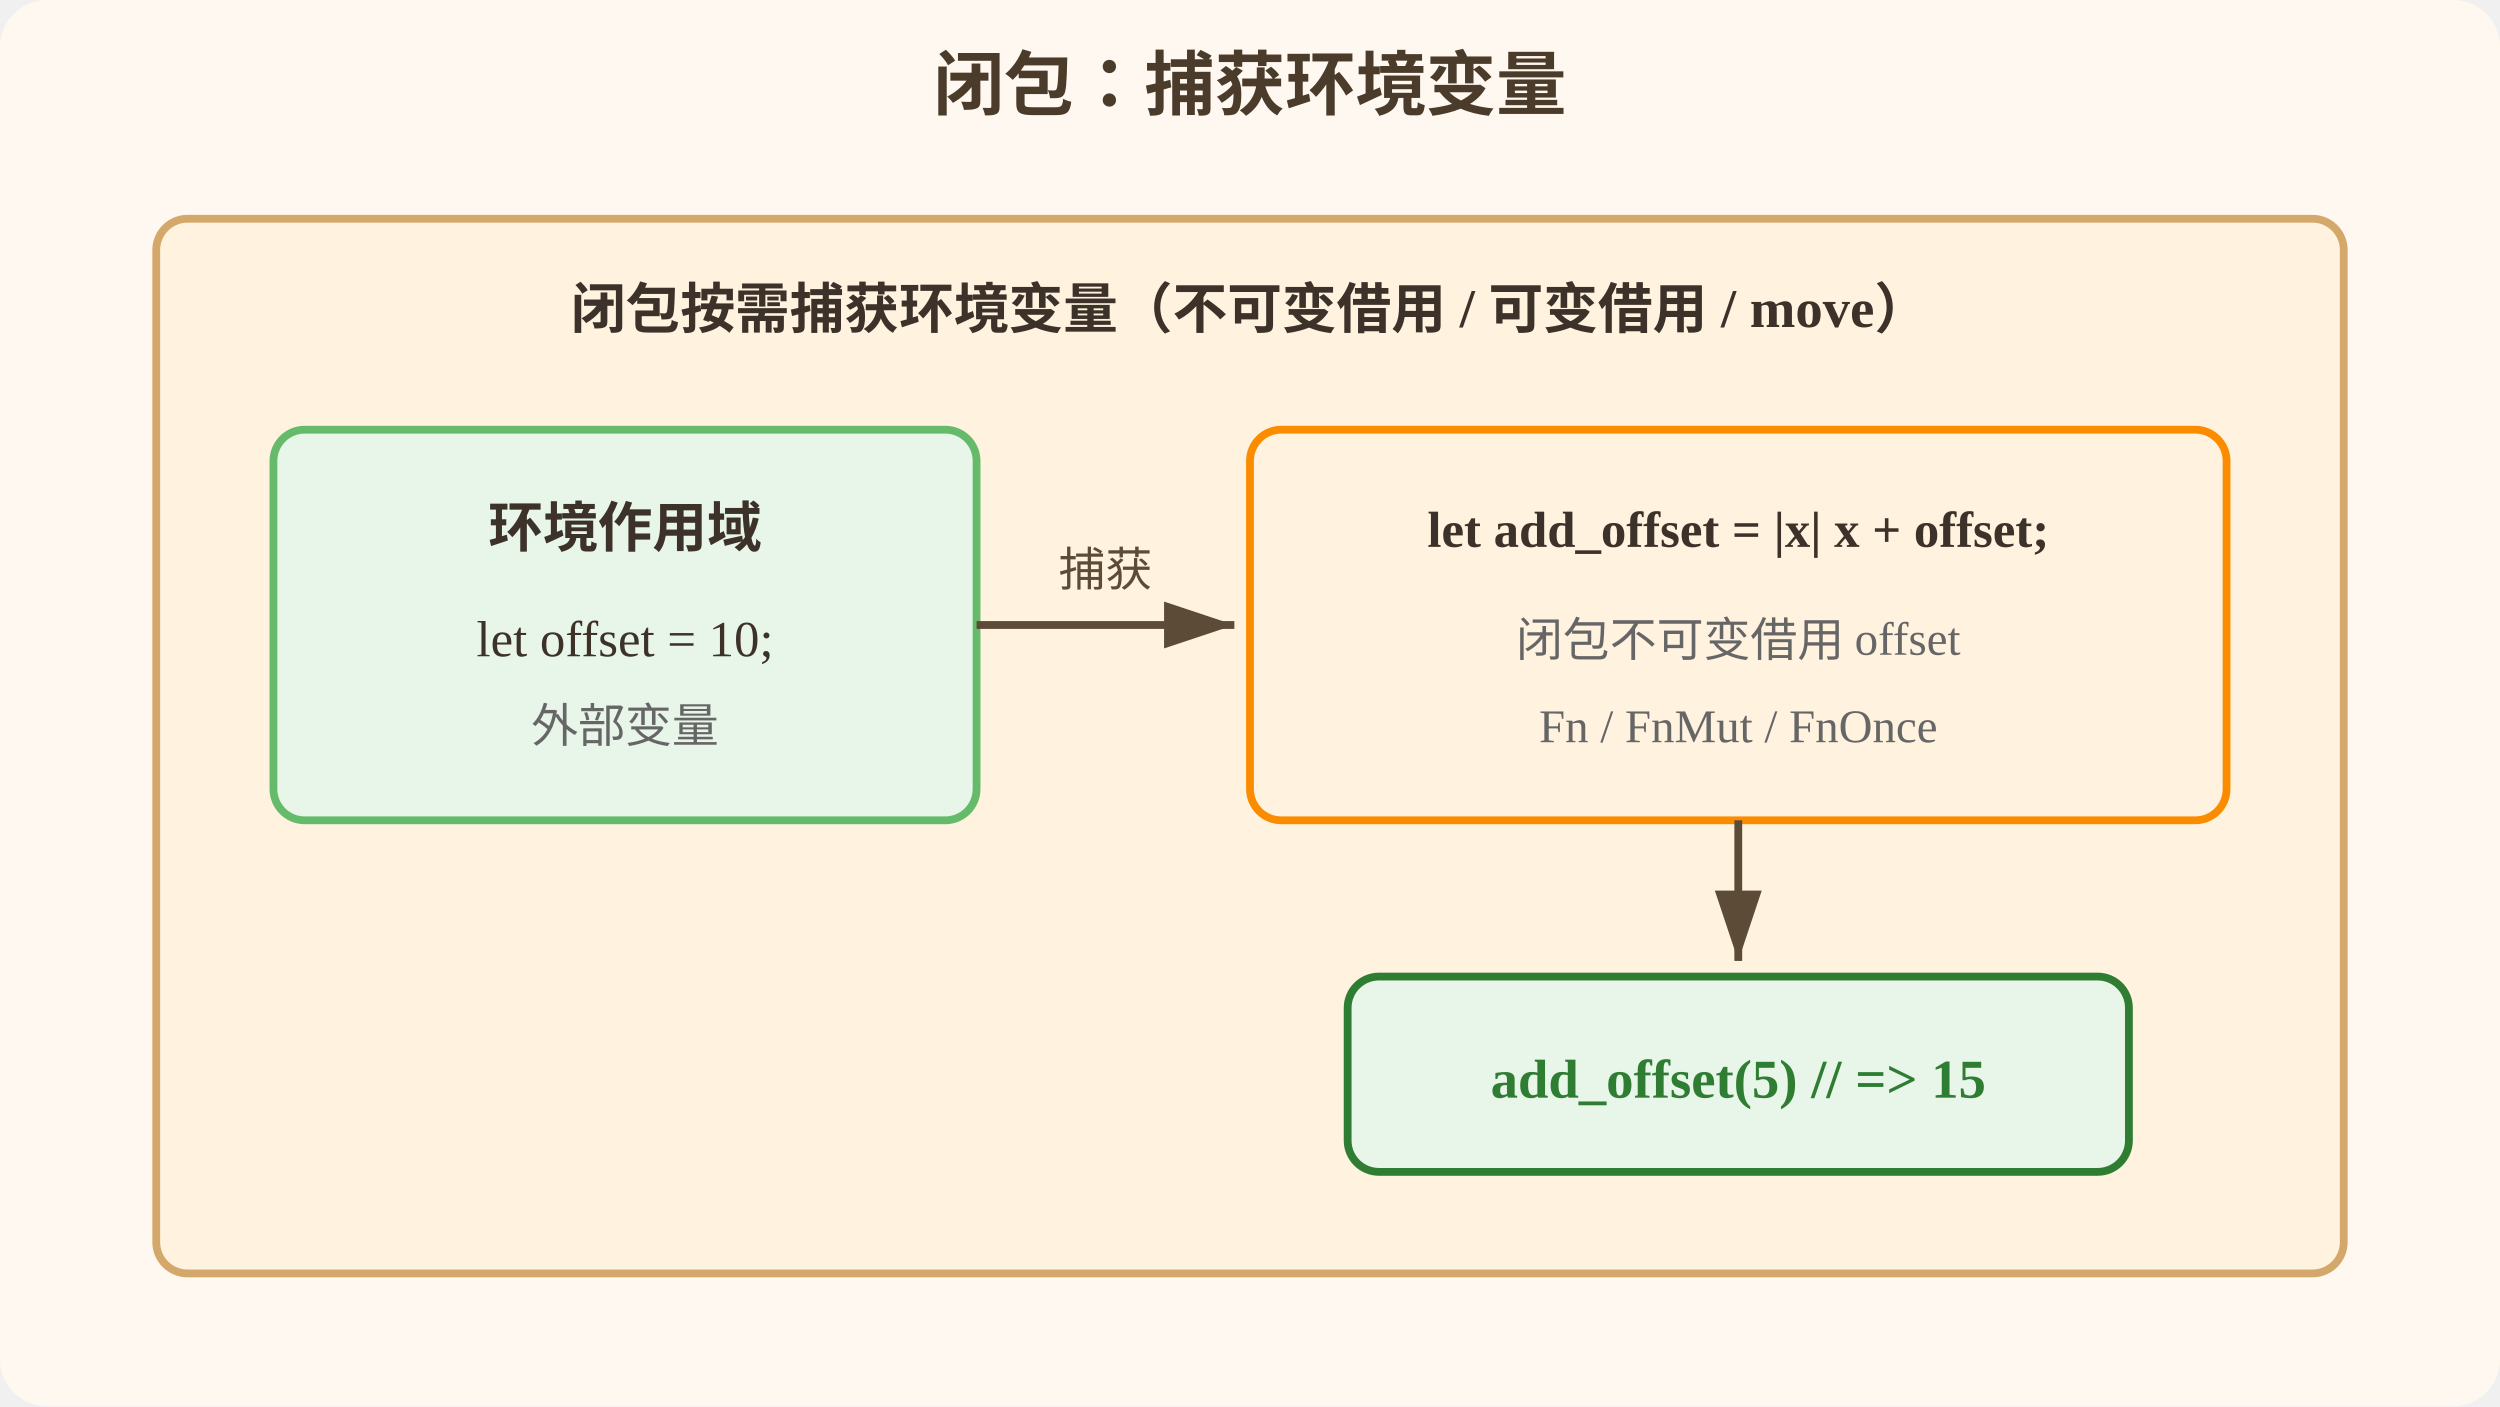
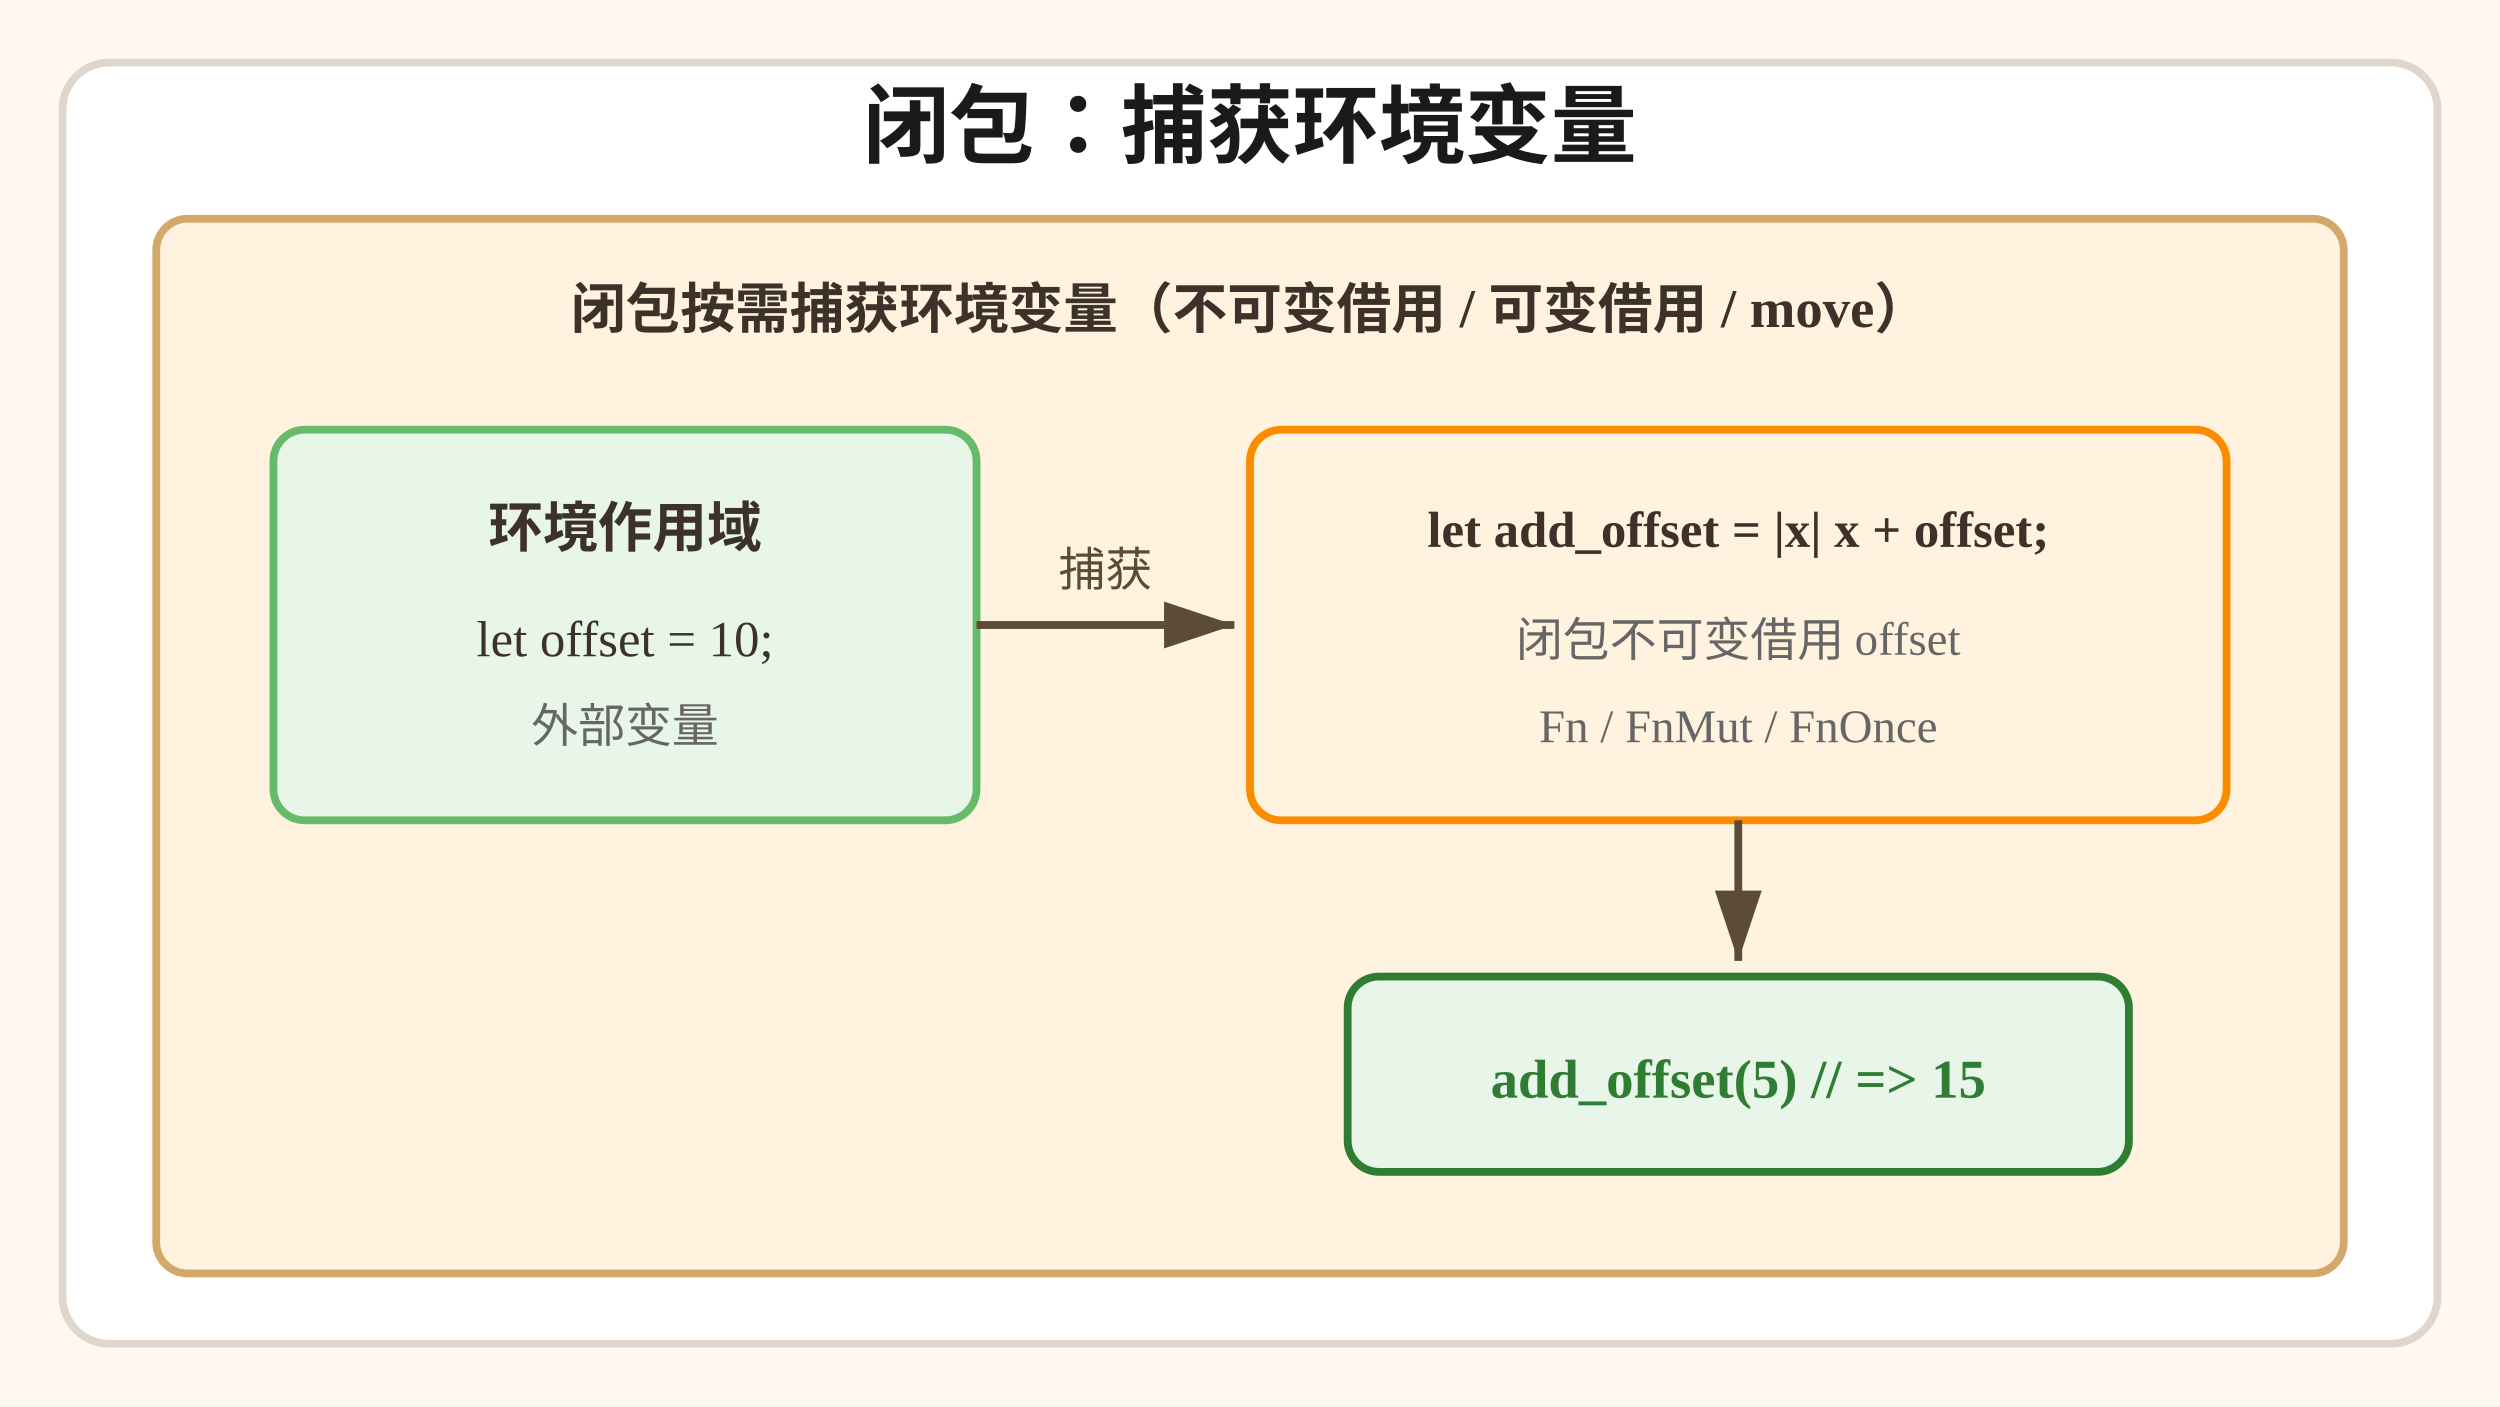
<svg xmlns="http://www.w3.org/2000/svg" width="640" height="360" viewBox="0 0 640 360">
-   <rect width="100%" height="100%" fill="#fff8f0" rx="12" />
-   <text x="320" y="28" text-anchor="middle" font-size="18" font-weight="bold" fill="#4a3b2a">闭包：捕获环境变量</text>
  <defs>
+     <style>
+       .bg { fill: #fff8f0; }
+       .card { fill: #ffffff; stroke: #e0d6cc; stroke-width: 2; }
+       .title { font: bold 22px system-ui, -apple-system, sans-serif; fill: #1a1a1a; }
+       .text { font: 15px system-ui, -apple-system, sans-serif; fill: #2a2a2a; }
+       .code { font: 14px "SF Mono", Menlo, monospace; fill: #3a2a1a; }
+       .label { font: 13px system-ui, -apple-system, sans-serif; fill: #5a5a5a; }
+       .arrow { stroke: #7a6a5a; stroke-width: 2; fill: none; marker-end: url(#arrowhead); }
+       .highlight { fill: #ffeacc; stroke: #ffaa55; stroke-width: 2; }
+       .box { fill: #e8f4ff; stroke: #3399ff; stroke-width: 2; }
+       .box2 { fill: #f0ffe8; stroke: #66bb33; stroke-width: 2; }
+       .box3 { fill: #fff0f5; stroke: #dd5599; stroke-width: 2; }
+     </style>
+     <marker id="arrowhead" markerWidth="10" markerHeight="7" refX="9" refY="3.5" orient="auto">
+       <polygon points="0 0, 10 3.5, 0 7" fill="#7a6a5a" />
+     </marker>
    <marker id="arrow" markerWidth="10" markerHeight="10" refX="9" refY="3" orient="auto" markerUnits="strokeWidth">
      <path d="M0,0 L0,6 L9,3 z" fill="#5c4b37" />
    </marker>
  </defs>
+   <rect width="640" height="360" class="bg" />
+   <rect x="16" y="16" width="608" height="328" rx="12" class="card" />
+   <text x="320" y="40" text-anchor="middle" class="title">闭包：捕获环境变量</text>
  <rect x="40" y="56" width="560" height="270" fill="#fff3e0" stroke="#d4a76a" stroke-width="2" rx="8" />
  <text x="320" y="84" font-size="14" font-weight="bold" fill="#3d3229" text-anchor="middle">闭包按需捕获环境变量（不可变借用 / 可变借用 / move）</text>
  <rect x="70" y="110" width="180" height="100" fill="#e8f5e9" stroke="#66bb6a" stroke-width="2" rx="8" />
  <text x="160" y="140" font-size="14" font-weight="bold" fill="#3d3229" text-anchor="middle">环境作用域</text>
  <text x="160" y="168" font-size="13" fill="#3d3229" text-anchor="middle">let offset = 10;</text>
  <text x="160" y="190" font-size="12" fill="#666" text-anchor="middle">外部变量</text>
  <line x1="250" y1="160" x2="316" y2="160" stroke="#5c4b37" stroke-width="2" marker-end="url(#arrow)" />
  <text x="283" y="150" font-size="12" fill="#5c4b37" text-anchor="middle">捕获</text>
  <rect x="320" y="110" width="250" height="100" fill="#fff3e0" stroke="#fb8c00" stroke-width="2" rx="8" />
  <text x="445" y="140" font-size="13" font-weight="bold" fill="#3d3229" text-anchor="middle">let add_offset = |x| x + offset;</text>
  <text x="445" y="168" font-size="12" fill="#666" text-anchor="middle">闭包不可变借用 offset</text>
  <text x="445" y="190" font-size="12" fill="#666" text-anchor="middle">Fn / FnMut / FnOnce</text>
  <line x1="445" y1="210" x2="445" y2="246" stroke="#5c4b37" stroke-width="2" marker-end="url(#arrow)" />
  <rect x="345" y="250" width="200" height="50" fill="#e8f5e9" stroke="#2e7d32" stroke-width="2" rx="8" />
  <text x="445" y="281" font-size="14" font-weight="bold" fill="#2e7d32" text-anchor="middle">add_offset(5) // =&gt; 15</text>
</svg>
